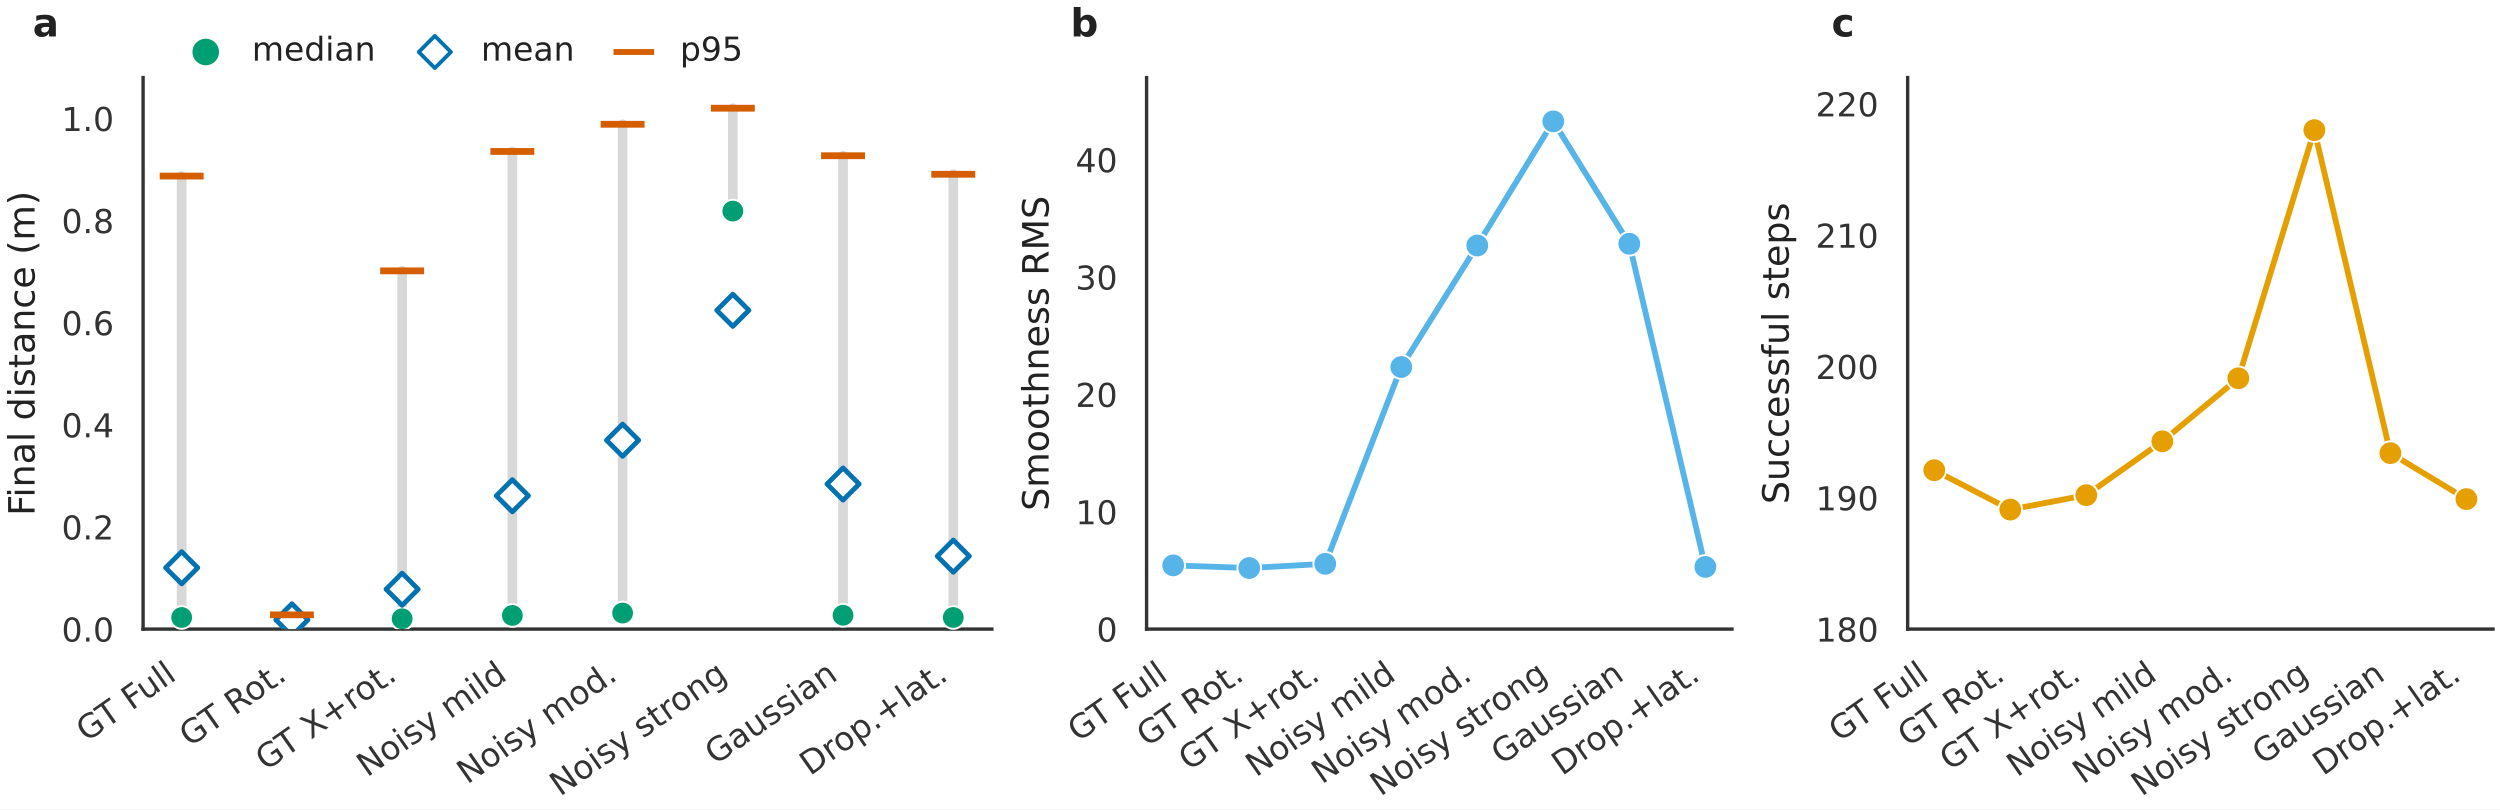
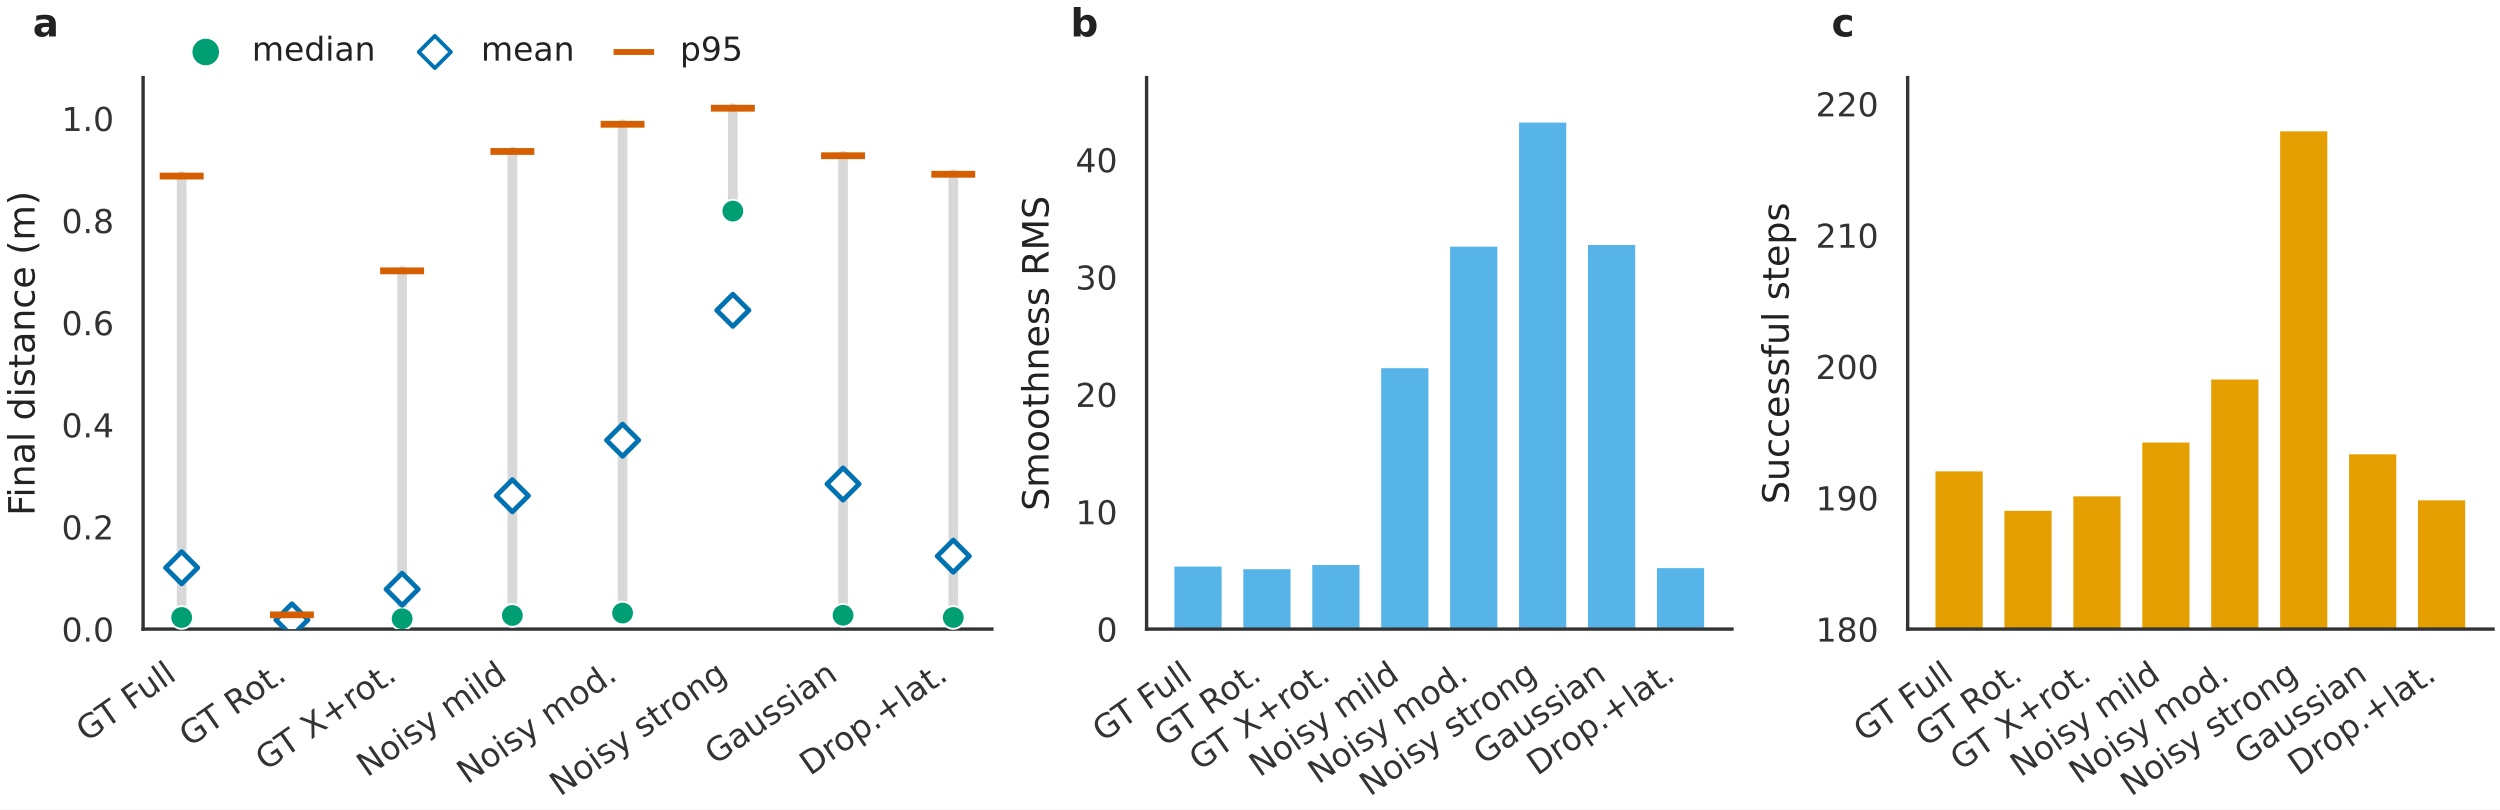
<svg xmlns="http://www.w3.org/2000/svg" xmlns:xlink="http://www.w3.org/1999/xlink" width="515.62pt" height="166.957pt" viewBox="0 0 515.62 166.957" version="1.1">
  <defs>
    <style type="text/css">*{stroke-linejoin: round; stroke-linecap: butt}</style>
  </defs>
  <g id="figure_1">
    <g id="patch_1">
      <path d="M 0 166.957  L 515.62 166.957  L 515.62 0  L 0 0  z " style="fill: #ffffff" />
    </g>
    <g id="axes_1">
      <g id="patch_2">
        <path d="M 29.513 129.747  L 204.57 129.747  L 204.57 16.007  L 29.513 16.007  z " style="fill: #ffffff" />
      </g>
      <g id="matplotlib.axis_1">
        <g id="xtick_1">
          <g id="text_1">
            <text style="font-size: 6.8px; font-family: 'DejaVu Sans'; fill: #333333" transform="translate(17.84962 153.1496) rotate(-35)">GT Full</text>
          </g>
        </g>
        <g id="xtick_2">
          <g id="text_2">
            <text style="font-size: 6.8px; font-family: 'DejaVu Sans'; fill: #333333" transform="translate(39.1248 154.1716) rotate(-35)">GT Rot.</text>
          </g>
        </g>
        <g id="xtick_3">
          <g id="text_3">
            <text style="font-size: 6.8px; font-family: 'DejaVu Sans'; fill: #333333" transform="translate(54.83148 159.0927) rotate(-35)">GT X+rot.</text>
          </g>
        </g>
        <g id="xtick_4">
          <g id="text_4">
            <text style="font-size: 6.8px; font-family: 'DejaVu Sans'; fill: #333333" transform="translate(75.71413 160.3895) rotate(-35)">Noisy mild</text>
          </g>
        </g>
        <g id="xtick_5">
          <g id="text_5">
            <text style="font-size: 6.8px; font-family: 'DejaVu Sans'; fill: #333333" transform="translate(96.36526 161.8485) rotate(-35)">Noisy mod.</text>
          </g>
        </g>
        <g id="xtick_6">
          <g id="text_6">
            <text style="font-size: 6.8px; font-family: 'DejaVu Sans'; fill: #333333" transform="translate(115.5159 164.3581) rotate(-35)">Noisy strong</text>
          </g>
        </g>
        <g id="xtick_7">
          <g id="text_7">
            <text style="font-size: 6.8px; font-family: 'DejaVu Sans'; fill: #333333" transform="translate(147.5129 157.8726) rotate(-35)">Gaussian</text>
          </g>
        </g>
        <g id="xtick_8">
          <g id="text_8">
            <text style="font-size: 6.8px; font-family: 'DejaVu Sans'; fill: #333333" transform="translate(167.0509 160.111) rotate(-35)">Drop.+lat.</text>
          </g>
        </g>
      </g>
      <g id="matplotlib.axis_2">
        <g id="ytick_1">
          <g id="text_9">
            <text style="font-size: 6.8px; font-family: 'DejaVu Sans'; text-anchor: end; fill: #333333" x="23.513" y="132.33" transform="rotate(-0 23.51272 132.3303)">0.0</text>
          </g>
        </g>
        <g id="ytick_2">
          <g id="text_10">
            <text style="font-size: 6.8px; font-family: 'DejaVu Sans'; text-anchor: end; fill: #333333" x="23.513" y="111.267" transform="rotate(-0 23.51272 111.2673)">0.2</text>
          </g>
        </g>
        <g id="ytick_3">
          <g id="text_11">
            <text style="font-size: 6.8px; font-family: 'DejaVu Sans'; text-anchor: end; fill: #333333" x="23.513" y="90.204" transform="rotate(-0 23.51272 90.20437)">0.4</text>
          </g>
        </g>
        <g id="ytick_4">
          <g id="text_12">
            <text style="font-size: 6.8px; font-family: 'DejaVu Sans'; text-anchor: end; fill: #333333" x="23.513" y="69.141" transform="rotate(-0 23.51272 69.14142)">0.6</text>
          </g>
        </g>
        <g id="ytick_5">
          <g id="text_13">
            <text style="font-size: 6.8px; font-family: 'DejaVu Sans'; text-anchor: end; fill: #333333" x="23.513" y="48.078" transform="rotate(-0 23.51272 48.07848)">0.8</text>
          </g>
        </g>
        <g id="ytick_6">
          <g id="text_14">
            <text style="font-size: 6.8px; font-family: 'DejaVu Sans'; text-anchor: end; fill: #333333" x="23.513" y="27.016" transform="rotate(-0 23.51272 27.01554)">1.0</text>
          </g>
        </g>
        <g id="text_15">
          <text style="font-size: 7.5px; font-family: 'DejaVu Sans'; text-anchor: middle; fill: #222222" x="7.139" y="72.877" transform="rotate(-90 7.138828 72.87684)">Final distance (m)</text>
        </g>
      </g>
      <g id="line2d_1">
-         <path d="M 37.47 127.356  L 37.47 36.312  " clip-path="url(#pdbb7b78884)" style="fill: none; stroke: #d8d8d8; stroke-width: 2; stroke-linecap: round" />
+         <path d="M 37.47 127.356  L 37.47 36.312  " clip-path="url(#pf2fd64625b)" style="fill: none; stroke: #d8d8d8; stroke-width: 2; stroke-linecap: round" />
      </g>
      <g id="line2d_2">
-         <path d="M 60.205 127.862  L 60.205 126.809  " clip-path="url(#pdbb7b78884)" style="fill: none; stroke: #d8d8d8; stroke-width: 2; stroke-linecap: round" />
+         <path d="M 60.205 127.862  L 60.205 126.809  " clip-path="url(#pf2fd64625b)" style="fill: none; stroke: #d8d8d8; stroke-width: 2; stroke-linecap: round" />
      </g>
      <g id="line2d_3">
-         <path d="M 82.939 127.619  L 82.939 55.869  " clip-path="url(#pdbb7b78884)" style="fill: none; stroke: #d8d8d8; stroke-width: 2; stroke-linecap: round" />
+         <path d="M 82.939 127.619  L 82.939 55.869  " clip-path="url(#pf2fd64625b)" style="fill: none; stroke: #d8d8d8; stroke-width: 2; stroke-linecap: round" />
      </g>
      <g id="line2d_4">
-         <path d="M 105.674 126.935  L 105.674 31.235  " clip-path="url(#pdbb7b78884)" style="fill: none; stroke: #d8d8d8; stroke-width: 2; stroke-linecap: round" />
+         <path d="M 105.674 126.935  L 105.674 31.235  " clip-path="url(#pf2fd64625b)" style="fill: none; stroke: #d8d8d8; stroke-width: 2; stroke-linecap: round" />
      </g>
      <g id="line2d_5">
-         <path d="M 128.409 126.44  L 128.409 25.633  " clip-path="url(#pdbb7b78884)" style="fill: none; stroke: #d8d8d8; stroke-width: 2; stroke-linecap: round" />
+         <path d="M 128.409 126.44  L 128.409 25.633  " clip-path="url(#pf2fd64625b)" style="fill: none; stroke: #d8d8d8; stroke-width: 2; stroke-linecap: round" />
      </g>
      <g id="line2d_6">
-         <path d="M 151.144 43.536  L 151.144 22.315  " clip-path="url(#pdbb7b78884)" style="fill: none; stroke: #d8d8d8; stroke-width: 2; stroke-linecap: round" />
+         <path d="M 151.144 43.536  L 151.144 22.315  " clip-path="url(#pf2fd64625b)" style="fill: none; stroke: #d8d8d8; stroke-width: 2; stroke-linecap: round" />
      </g>
      <g id="line2d_7">
-         <path d="M 173.878 126.893  L 173.878 32.12  " clip-path="url(#pdbb7b78884)" style="fill: none; stroke: #d8d8d8; stroke-width: 2; stroke-linecap: round" />
+         <path d="M 173.878 126.893  L 173.878 32.12  " clip-path="url(#pf2fd64625b)" style="fill: none; stroke: #d8d8d8; stroke-width: 2; stroke-linecap: round" />
      </g>
      <g id="line2d_8">
-         <path d="M 196.613 127.356  L 196.613 35.943  " clip-path="url(#pdbb7b78884)" style="fill: none; stroke: #d8d8d8; stroke-width: 2; stroke-linecap: round" />
+         <path d="M 196.613 127.356  L 196.613 35.943  " clip-path="url(#pf2fd64625b)" style="fill: none; stroke: #d8d8d8; stroke-width: 2; stroke-linecap: round" />
      </g>
      <g id="PathCollection_1" />
      <g id="PathCollection_2" />
      <g id="PathCollection_3" />
      <g id="patch_3">
        <path d="M 29.513 129.747  L 29.513 16.007  " style="fill: none; stroke: #333333; stroke-width: 0.7; stroke-linejoin: miter; stroke-linecap: square" />
      </g>
      <g id="patch_4">
        <path d="M 29.513 129.747  L 204.57 129.747  " style="fill: none; stroke: #333333; stroke-width: 0.7; stroke-linejoin: miter; stroke-linecap: square" />
      </g>
      <g id="PathCollection_4">
        <defs>
-           <path id="m780eb52261" d="M 0 2.345  C 0.622 2.345 1.219 2.098 1.658 1.658  C 2.098 1.219 2.345 0.622 2.345 0  C 2.345 -0.622 2.098 -1.219 1.658 -1.658  C 1.219 -2.098 0.622 -2.345 0 -2.345  C -0.622 -2.345 -1.219 -2.098 -1.658 -1.658  C -2.098 -1.219 -2.345 -0.622 -2.345 0  C -2.345 0.622 -2.098 1.219 -1.658 1.658  C -1.219 2.098 -0.622 2.345 0 2.345  z " style="stroke: #ffffff; stroke-width: 0.4" />
+           <path id="me218a6a729" d="M 0 2.345  C 0.622 2.345 1.219 2.098 1.658 1.658  C 2.098 1.219 2.345 0.622 2.345 0  C 2.345 -0.622 2.098 -1.219 1.658 -1.658  C 1.219 -2.098 0.622 -2.345 0 -2.345  C -0.622 -2.345 -1.219 -2.098 -1.658 -1.658  C -2.098 -1.219 -2.345 -0.622 -2.345 0  C -2.345 0.622 -2.098 1.219 -1.658 1.658  C -1.219 2.098 -0.622 2.345 0 2.345  z " style="stroke: #ffffff; stroke-width: 0.4" />
        </defs>
-         <g clip-path="url(#pdbb7b78884)">
-           <use xlink:href="#m780eb52261" x="37.47" y="127.356" style="fill: #009e73; stroke: #ffffff; stroke-width: 0.4" />
+         <g clip-path="url(#pf2fd64625b)">
+           <use xlink:href="#me218a6a729" x="37.47" y="127.356" style="fill: #009e73; stroke: #ffffff; stroke-width: 0.4" />
        </g>
      </g>
      <g id="PathCollection_5">
        <defs>
-           <path id="m1f24dee718" d="M -0 3.317  L 3.317 0  L 0 -3.317  L -3.317 -0  z " style="stroke: #0072b2" />
+           <path id="m7002ac211a" d="M -0 3.317  L 3.317 0  L 0 -3.317  L -3.317 -0  z " style="stroke: #0072b2" />
        </defs>
-         <g clip-path="url(#pdbb7b78884)">
-           <use xlink:href="#m1f24dee718" x="37.47" y="117.098" style="fill: #ffffff; stroke: #0072b2" />
+         <g clip-path="url(#pf2fd64625b)">
+           <use xlink:href="#m7002ac211a" x="37.47" y="117.098" style="fill: #ffffff; stroke: #0072b2" />
        </g>
      </g>
      <g id="PathCollection_6">
        <defs>
-           <path id="m3868d3de9c" d="M 4.528 0  L -4.528 -0  " style="stroke: #d55e00; stroke-width: 1.4" />
+           <path id="m32137f0829" d="M 4.528 0  L -4.528 -0  " style="stroke: #d55e00; stroke-width: 1.4" />
        </defs>
-         <g clip-path="url(#pdbb7b78884)">
-           <use xlink:href="#m3868d3de9c" x="37.47" y="36.312" style="fill: #d55e00; stroke: #d55e00; stroke-width: 1.4" />
+         <g clip-path="url(#pf2fd64625b)">
+           <use xlink:href="#m32137f0829" x="37.47" y="36.312" style="fill: #d55e00; stroke: #d55e00; stroke-width: 1.4" />
        </g>
      </g>
      <g id="PathCollection_7">
-         <g clip-path="url(#pdbb7b78884)">
-           <use xlink:href="#m780eb52261" x="60.205" y="127.862" style="fill: #009e73; stroke: #ffffff; stroke-width: 0.4" />
+         <g clip-path="url(#pf2fd64625b)">
+           <use xlink:href="#me218a6a729" x="60.205" y="127.862" style="fill: #009e73; stroke: #ffffff; stroke-width: 0.4" />
        </g>
      </g>
      <g id="PathCollection_8">
-         <g clip-path="url(#pdbb7b78884)">
-           <use xlink:href="#m1f24dee718" x="60.205" y="127.841" style="fill: #ffffff; stroke: #0072b2" />
+         <g clip-path="url(#pf2fd64625b)">
+           <use xlink:href="#m7002ac211a" x="60.205" y="127.841" style="fill: #ffffff; stroke: #0072b2" />
        </g>
      </g>
      <g id="PathCollection_9">
-         <g clip-path="url(#pdbb7b78884)">
-           <use xlink:href="#m3868d3de9c" x="60.205" y="126.809" style="fill: #d55e00; stroke: #d55e00; stroke-width: 1.4" />
+         <g clip-path="url(#pf2fd64625b)">
+           <use xlink:href="#m32137f0829" x="60.205" y="126.809" style="fill: #d55e00; stroke: #d55e00; stroke-width: 1.4" />
        </g>
      </g>
      <g id="PathCollection_10">
-         <g clip-path="url(#pdbb7b78884)">
-           <use xlink:href="#m780eb52261" x="82.939" y="127.619" style="fill: #009e73; stroke: #ffffff; stroke-width: 0.4" />
+         <g clip-path="url(#pf2fd64625b)">
+           <use xlink:href="#me218a6a729" x="82.939" y="127.619" style="fill: #009e73; stroke: #ffffff; stroke-width: 0.4" />
        </g>
      </g>
      <g id="PathCollection_11">
-         <g clip-path="url(#pdbb7b78884)">
-           <use xlink:href="#m1f24dee718" x="82.939" y="121.532" style="fill: #ffffff; stroke: #0072b2" />
+         <g clip-path="url(#pf2fd64625b)">
+           <use xlink:href="#m7002ac211a" x="82.939" y="121.532" style="fill: #ffffff; stroke: #0072b2" />
        </g>
      </g>
      <g id="PathCollection_12">
-         <g clip-path="url(#pdbb7b78884)">
-           <use xlink:href="#m3868d3de9c" x="82.939" y="55.869" style="fill: #d55e00; stroke: #d55e00; stroke-width: 1.4" />
+         <g clip-path="url(#pf2fd64625b)">
+           <use xlink:href="#m32137f0829" x="82.939" y="55.869" style="fill: #d55e00; stroke: #d55e00; stroke-width: 1.4" />
        </g>
      </g>
      <g id="PathCollection_13">
-         <g clip-path="url(#pdbb7b78884)">
-           <use xlink:href="#m780eb52261" x="105.674" y="126.935" style="fill: #009e73; stroke: #ffffff; stroke-width: 0.4" />
+         <g clip-path="url(#pf2fd64625b)">
+           <use xlink:href="#me218a6a729" x="105.674" y="126.935" style="fill: #009e73; stroke: #ffffff; stroke-width: 0.4" />
        </g>
      </g>
      <g id="PathCollection_14">
-         <g clip-path="url(#pdbb7b78884)">
-           <use xlink:href="#m1f24dee718" x="105.674" y="102.249" style="fill: #ffffff; stroke: #0072b2" />
+         <g clip-path="url(#pf2fd64625b)">
+           <use xlink:href="#m7002ac211a" x="105.674" y="102.249" style="fill: #ffffff; stroke: #0072b2" />
        </g>
      </g>
      <g id="PathCollection_15">
-         <g clip-path="url(#pdbb7b78884)">
-           <use xlink:href="#m3868d3de9c" x="105.674" y="31.235" style="fill: #d55e00; stroke: #d55e00; stroke-width: 1.4" />
+         <g clip-path="url(#pf2fd64625b)">
+           <use xlink:href="#m32137f0829" x="105.674" y="31.235" style="fill: #d55e00; stroke: #d55e00; stroke-width: 1.4" />
        </g>
      </g>
      <g id="PathCollection_16">
-         <g clip-path="url(#pdbb7b78884)">
-           <use xlink:href="#m780eb52261" x="128.409" y="126.44" style="fill: #009e73; stroke: #ffffff; stroke-width: 0.4" />
+         <g clip-path="url(#pf2fd64625b)">
+           <use xlink:href="#me218a6a729" x="128.409" y="126.44" style="fill: #009e73; stroke: #ffffff; stroke-width: 0.4" />
        </g>
      </g>
      <g id="PathCollection_17">
-         <g clip-path="url(#pdbb7b78884)">
-           <use xlink:href="#m1f24dee718" x="128.409" y="90.791" style="fill: #ffffff; stroke: #0072b2" />
+         <g clip-path="url(#pf2fd64625b)">
+           <use xlink:href="#m7002ac211a" x="128.409" y="90.791" style="fill: #ffffff; stroke: #0072b2" />
        </g>
      </g>
      <g id="PathCollection_18">
-         <g clip-path="url(#pdbb7b78884)">
-           <use xlink:href="#m3868d3de9c" x="128.409" y="25.633" style="fill: #d55e00; stroke: #d55e00; stroke-width: 1.4" />
+         <g clip-path="url(#pf2fd64625b)">
+           <use xlink:href="#m32137f0829" x="128.409" y="25.633" style="fill: #d55e00; stroke: #d55e00; stroke-width: 1.4" />
        </g>
      </g>
      <g id="PathCollection_19">
-         <g clip-path="url(#pdbb7b78884)">
-           <use xlink:href="#m780eb52261" x="151.144" y="43.536" style="fill: #009e73; stroke: #ffffff; stroke-width: 0.4" />
+         <g clip-path="url(#pf2fd64625b)">
+           <use xlink:href="#me218a6a729" x="151.144" y="43.536" style="fill: #009e73; stroke: #ffffff; stroke-width: 0.4" />
        </g>
      </g>
      <g id="PathCollection_20">
-         <g clip-path="url(#pdbb7b78884)">
-           <use xlink:href="#m1f24dee718" x="151.144" y="63.999" style="fill: #ffffff; stroke: #0072b2" />
+         <g clip-path="url(#pf2fd64625b)">
+           <use xlink:href="#m7002ac211a" x="151.144" y="63.999" style="fill: #ffffff; stroke: #0072b2" />
        </g>
      </g>
      <g id="PathCollection_21">
-         <g clip-path="url(#pdbb7b78884)">
-           <use xlink:href="#m3868d3de9c" x="151.144" y="22.315" style="fill: #d55e00; stroke: #d55e00; stroke-width: 1.4" />
+         <g clip-path="url(#pf2fd64625b)">
+           <use xlink:href="#m32137f0829" x="151.144" y="22.315" style="fill: #d55e00; stroke: #d55e00; stroke-width: 1.4" />
        </g>
      </g>
      <g id="PathCollection_22">
-         <g clip-path="url(#pdbb7b78884)">
-           <use xlink:href="#m780eb52261" x="173.878" y="126.893" style="fill: #009e73; stroke: #ffffff; stroke-width: 0.4" />
+         <g clip-path="url(#pf2fd64625b)">
+           <use xlink:href="#me218a6a729" x="173.878" y="126.893" style="fill: #009e73; stroke: #ffffff; stroke-width: 0.4" />
        </g>
      </g>
      <g id="PathCollection_23">
-         <g clip-path="url(#pdbb7b78884)">
-           <use xlink:href="#m1f24dee718" x="173.878" y="99.827" style="fill: #ffffff; stroke: #0072b2" />
+         <g clip-path="url(#pf2fd64625b)">
+           <use xlink:href="#m7002ac211a" x="173.878" y="99.827" style="fill: #ffffff; stroke: #0072b2" />
        </g>
      </g>
      <g id="PathCollection_24">
-         <g clip-path="url(#pdbb7b78884)">
-           <use xlink:href="#m3868d3de9c" x="173.878" y="32.12" style="fill: #d55e00; stroke: #d55e00; stroke-width: 1.4" />
+         <g clip-path="url(#pf2fd64625b)">
+           <use xlink:href="#m32137f0829" x="173.878" y="32.12" style="fill: #d55e00; stroke: #d55e00; stroke-width: 1.4" />
        </g>
      </g>
      <g id="PathCollection_25">
-         <g clip-path="url(#pdbb7b78884)">
-           <use xlink:href="#m780eb52261" x="196.613" y="127.356" style="fill: #009e73; stroke: #ffffff; stroke-width: 0.4" />
+         <g clip-path="url(#pf2fd64625b)">
+           <use xlink:href="#me218a6a729" x="196.613" y="127.356" style="fill: #009e73; stroke: #ffffff; stroke-width: 0.4" />
        </g>
      </g>
      <g id="PathCollection_26">
-         <g clip-path="url(#pdbb7b78884)">
-           <use xlink:href="#m1f24dee718" x="196.613" y="114.708" style="fill: #ffffff; stroke: #0072b2" />
+         <g clip-path="url(#pf2fd64625b)">
+           <use xlink:href="#m7002ac211a" x="196.613" y="114.708" style="fill: #ffffff; stroke: #0072b2" />
        </g>
      </g>
      <g id="PathCollection_27">
-         <g clip-path="url(#pdbb7b78884)">
-           <use xlink:href="#m3868d3de9c" x="196.613" y="35.943" style="fill: #d55e00; stroke: #d55e00; stroke-width: 1.4" />
+         <g clip-path="url(#pf2fd64625b)">
+           <use xlink:href="#m32137f0829" x="196.613" y="35.943" style="fill: #d55e00; stroke: #d55e00; stroke-width: 1.4" />
        </g>
      </g>
      <g id="text_16">
        <text style="font-weight: 700; font-size: 8px; font-family: 'DejaVu Sans'; text-anchor: start; fill: #222222" x="6.755" y="7.519" transform="rotate(-0 6.755233 7.51875)">a</text>
      </g>
      <g id="legend_1">
        <g id="PathCollection_28">
          <defs>
-             <path id="mc2cb9da698" d="M 0 2.345  C 0.622 2.345 1.219 2.098 1.658 1.658  C 2.098 1.219 2.345 0.622 2.345 0  C 2.345 -0.622 2.098 -1.219 1.658 -1.658  C 1.219 -2.098 0.622 -2.345 0 -2.345  C -0.622 -2.345 -1.219 -2.098 -1.658 -1.658  C -2.098 -1.219 -2.345 -0.622 -2.345 0  C -2.345 0.622 -2.098 1.219 -1.658 1.658  C -1.219 2.098 -0.622 2.345 0 2.345  z " style="stroke: #009e73; stroke-width: 0.8" />
+             <path id="m5ed46a62a1" d="M 0 2.345  C 0.622 2.345 1.219 2.098 1.658 1.658  C 2.098 1.219 2.345 0.622 2.345 0  C 2.345 -0.622 2.098 -1.219 1.658 -1.658  C 1.219 -2.098 0.622 -2.345 0 -2.345  C -0.622 -2.345 -1.219 -2.098 -1.658 -1.658  C -2.098 -1.219 -2.345 -0.622 -2.345 0  C -2.345 0.622 -2.098 1.219 -1.658 1.658  C -1.219 2.098 -0.622 2.345 0 2.345  z " style="stroke: #009e73; stroke-width: 0.8" />
          </defs>
          <g>
-             <use xlink:href="#mc2cb9da698" x="42.433" y="10.723" style="fill: #009e73; stroke: #009e73; stroke-width: 0.8" />
+             <use xlink:href="#m5ed46a62a1" x="42.433" y="10.723" style="fill: #009e73; stroke: #009e73; stroke-width: 0.8" />
          </g>
        </g>
        <g id="text_17">
          <text style="font-size: 6.8px; font-family: 'DejaVu Sans'; text-anchor: start; fill: #222222" x="51.953" y="12.508" transform="rotate(-0 51.95272 12.50765)">median</text>
        </g>
        <g id="PathCollection_29">
          <defs>
-             <path id="m885c3f1b11" d="M -0 3.317  L 3.317 0  L 0 -3.317  L -3.317 -0  z " style="stroke: #0072b2; stroke-width: 0.8" />
+             <path id="m1a0a07f22c" d="M -0 3.317  L 3.317 0  L 0 -3.317  L -3.317 -0  z " style="stroke: #0072b2; stroke-width: 0.8" />
          </defs>
          <g>
-             <use xlink:href="#m885c3f1b11" x="89.683" y="10.723" style="fill: #ffffff; stroke: #0072b2; stroke-width: 0.8" />
+             <use xlink:href="#m1a0a07f22c" x="89.683" y="10.723" style="fill: #ffffff; stroke: #0072b2; stroke-width: 0.8" />
          </g>
        </g>
        <g id="text_18">
          <text style="font-size: 6.8px; font-family: 'DejaVu Sans'; text-anchor: start; fill: #222222" x="99.203" y="12.508" transform="rotate(-0 99.20316 12.50765)">mean</text>
        </g>
        <g id="PathCollection_30">
          <defs>
-             <path id="maa7cae227e" d="M 4.183 0  L -4.183 -0  " style="stroke: #d55e00; stroke-width: 1.2" />
+             <path id="m46469daf17" d="M 4.183 0  L -4.183 -0  " style="stroke: #d55e00; stroke-width: 1.2" />
          </defs>
          <g>
-             <use xlink:href="#maa7cae227e" x="130.728" y="10.723" style="fill: #d55e00; stroke: #d55e00; stroke-width: 1.2" />
+             <use xlink:href="#m46469daf17" x="130.728" y="10.723" style="fill: #d55e00; stroke: #d55e00; stroke-width: 1.2" />
          </g>
        </g>
        <g id="text_19">
          <text style="font-size: 6.8px; font-family: 'DejaVu Sans'; text-anchor: start; fill: #222222" x="140.248" y="12.508" transform="rotate(-0 140.2475 12.50765)">p95</text>
        </g>
      </g>
    </g>
    <g id="axes_2">
      <g id="patch_5">
        <path d="M 236.482 129.747  L 357.212 129.747  L 357.212 16.007  L 236.482 16.007  z " style="fill: #ffffff" />
      </g>
      <g id="matplotlib.axis_3">
        <g id="xtick_9">
          <g id="text_20">
-             <text style="font-size: 6.8px; font-family: 'DejaVu Sans'; fill: #333333" transform="translate(222.3498 153.1496) rotate(-35)">GT Full</text>
+             <text style="font-size: 6.8px; font-family: 'DejaVu Sans'; fill: #333333" transform="translate(227.4679 153.1496) rotate(-35)">GT Full</text>
          </g>
        </g>
        <g id="xtick_10">
          <g id="text_21">
-             <text style="font-size: 6.8px; font-family: 'DejaVu Sans'; fill: #333333" transform="translate(236.5694 154.1716) rotate(-35)">GT Rot.</text>
+             <text style="font-size: 6.8px; font-family: 'DejaVu Sans'; fill: #333333" transform="translate(240.2251 154.1716) rotate(-35)">GT Rot.</text>
          </g>
        </g>
        <g id="xtick_11">
          <g id="text_22">
-             <text style="font-size: 6.8px; font-family: 'DejaVu Sans'; fill: #333333" transform="translate(245.2204 159.0927) rotate(-35)">GT X+rot.</text>
+             <text style="font-size: 6.8px; font-family: 'DejaVu Sans'; fill: #333333" transform="translate(247.4139 159.0927) rotate(-35)">GT X+rot.</text>
          </g>
        </g>
        <g id="xtick_12">
          <g id="text_23">
-             <text style="font-size: 6.8px; font-family: 'DejaVu Sans'; fill: #333333" transform="translate(259.0475 160.3895) rotate(-35)">Noisy mild</text>
+             <text style="font-size: 6.8px; font-family: 'DejaVu Sans'; fill: #333333" transform="translate(259.7786 160.3895) rotate(-35)">Noisy mild</text>
          </g>
        </g>
        <g id="xtick_13">
          <g id="text_24">
-             <text style="font-size: 6.8px; font-family: 'DejaVu Sans'; fill: #333333" transform="translate(272.643 161.8485) rotate(-35)">Noisy mod.</text>
+             <text style="font-size: 6.8px; font-family: 'DejaVu Sans'; fill: #333333" transform="translate(271.9119 161.8485) rotate(-35)">Noisy mod.</text>
          </g>
        </g>
        <g id="xtick_14">
          <g id="text_25">
-             <text style="font-size: 6.8px; font-family: 'DejaVu Sans'; fill: #333333" transform="translate(284.738 164.3581) rotate(-35)">Noisy strong</text>
+             <text style="font-size: 6.8px; font-family: 'DejaVu Sans'; fill: #333333" transform="translate(282.5446 164.3581) rotate(-35)">Noisy strong</text>
          </g>
        </g>
        <g id="xtick_15">
          <g id="text_26">
-             <text style="font-size: 6.8px; font-family: 'DejaVu Sans'; fill: #333333" transform="translate(309.6794 157.8726) rotate(-35)">Gaussian</text>
+             <text style="font-size: 6.8px; font-family: 'DejaVu Sans'; fill: #333333" transform="translate(306.0237 157.8726) rotate(-35)">Gaussian</text>
          </g>
        </g>
        <g id="xtick_16">
          <g id="text_27">
-             <text style="font-size: 6.8px; font-family: 'DejaVu Sans'; fill: #333333" transform="translate(322.1618 160.111) rotate(-35)">Drop.+lat.</text>
+             <text style="font-size: 6.8px; font-family: 'DejaVu Sans'; fill: #333333" transform="translate(317.0437 160.111) rotate(-35)">Drop.+lat.</text>
          </g>
        </g>
      </g>
      <g id="matplotlib.axis_4">
        <g id="ytick_7">
          <g id="text_28">
            <text style="font-size: 6.8px; font-family: 'DejaVu Sans'; text-anchor: end; fill: #333333" x="230.482" y="132.33" transform="rotate(-0 230.4824 132.3303)">0</text>
          </g>
        </g>
        <g id="ytick_8">
          <g id="text_29">
            <text style="font-size: 6.8px; font-family: 'DejaVu Sans'; text-anchor: end; fill: #333333" x="230.482" y="108.13" transform="rotate(-0 230.4824 108.1303)">10</text>
          </g>
        </g>
        <g id="ytick_9">
          <g id="text_30">
            <text style="font-size: 6.8px; font-family: 'DejaVu Sans'; text-anchor: end; fill: #333333" x="230.482" y="83.93" transform="rotate(-0 230.4824 83.9303)">20</text>
          </g>
        </g>
        <g id="ytick_10">
          <g id="text_31">
            <text style="font-size: 6.8px; font-family: 'DejaVu Sans'; text-anchor: end; fill: #333333" x="230.482" y="59.73" transform="rotate(-0 230.4824 59.73032)">30</text>
          </g>
        </g>
        <g id="ytick_11">
          <g id="text_32">
            <text style="font-size: 6.8px; font-family: 'DejaVu Sans'; text-anchor: end; fill: #333333" x="230.482" y="35.53" transform="rotate(-0 230.4824 35.53035)">40</text>
          </g>
        </g>
        <g id="text_33">
          <text style="font-size: 7.5px; font-family: 'DejaVu Sans'; text-anchor: middle; fill: #222222" x="216.27" y="72.877" transform="rotate(-90 216.2696 72.87684)">Smoothness RMS</text>
        </g>
      </g>
-       <g id="line2d_9">
-         <path d="M 241.97 116.606  L 257.649 117.152  L 273.328 116.284  L 289.007 75.695  L 304.687 50.631  L 320.366 25.034  L 336.045 50.28  L 351.724 116.93  " clip-path="url(#pd85d9164a8)" style="fill: none; stroke: #56b4e9; stroke-width: 1.2; stroke-linecap: round" />
-       </g>
      <g id="patch_6">
+         <path d="M 241.97 129.747  L 252.206 129.747  L 252.206 116.606  L 241.97 116.606  z " clip-path="url(#p7b9cc43d13)" style="fill: #56b4e9; stroke: #ffffff; stroke-width: 0.5; stroke-linejoin: miter" />
+       </g>
+       <g id="patch_7">
+         <path d="M 256.187 129.747  L 266.423 129.747  L 266.423 117.152  L 256.187 117.152  z " clip-path="url(#p7b9cc43d13)" style="fill: #56b4e9; stroke: #ffffff; stroke-width: 0.5; stroke-linejoin: miter" />
+       </g>
+       <g id="patch_8">
+         <path d="M 270.404 129.747  L 280.64 129.747  L 280.64 116.284  L 270.404 116.284  z " clip-path="url(#p7b9cc43d13)" style="fill: #56b4e9; stroke: #ffffff; stroke-width: 0.5; stroke-linejoin: miter" />
+       </g>
+       <g id="patch_9">
+         <path d="M 284.621 129.747  L 294.857 129.747  L 294.857 75.695  L 284.621 75.695  z " clip-path="url(#p7b9cc43d13)" style="fill: #56b4e9; stroke: #ffffff; stroke-width: 0.5; stroke-linejoin: miter" />
+       </g>
+       <g id="patch_10">
+         <path d="M 298.837 129.747  L 309.074 129.747  L 309.074 50.631  L 298.837 50.631  z " clip-path="url(#p7b9cc43d13)" style="fill: #56b4e9; stroke: #ffffff; stroke-width: 0.5; stroke-linejoin: miter" />
+       </g>
+       <g id="patch_11">
+         <path d="M 313.054 129.747  L 323.29 129.747  L 323.29 25.034  L 313.054 25.034  z " clip-path="url(#p7b9cc43d13)" style="fill: #56b4e9; stroke: #ffffff; stroke-width: 0.5; stroke-linejoin: miter" />
+       </g>
+       <g id="patch_12">
+         <path d="M 327.271 129.747  L 337.507 129.747  L 337.507 50.28  L 327.271 50.28  z " clip-path="url(#p7b9cc43d13)" style="fill: #56b4e9; stroke: #ffffff; stroke-width: 0.5; stroke-linejoin: miter" />
+       </g>
+       <g id="patch_13">
+         <path d="M 341.488 129.747  L 351.724 129.747  L 351.724 116.93  L 341.488 116.93  z " clip-path="url(#p7b9cc43d13)" style="fill: #56b4e9; stroke: #ffffff; stroke-width: 0.5; stroke-linejoin: miter" />
+       </g>
+       <g id="patch_14">
        <path d="M 236.482 129.747  L 236.482 16.007  " style="fill: none; stroke: #333333; stroke-width: 0.7; stroke-linejoin: miter; stroke-linecap: square" />
      </g>
-       <g id="patch_7">
+       <g id="patch_15">
        <path d="M 236.482 129.747  L 357.212 129.747  " style="fill: none; stroke: #333333; stroke-width: 0.7; stroke-linejoin: miter; stroke-linecap: square" />
-       </g>
-       <g id="PathCollection_31">
-         <defs>
-           <path id="m956b7453fd" d="M 0 2.449  C 0.65 2.449 1.273 2.191 1.732 1.732  C 2.191 1.273 2.449 0.65 2.449 0  C 2.449 -0.65 2.191 -1.273 1.732 -1.732  C 1.273 -2.191 0.65 -2.449 0 -2.449  C -0.65 -2.449 -1.273 -2.191 -1.732 -1.732  C -2.191 -1.273 -2.449 -0.65 -2.449 0  C -2.449 0.65 -2.191 1.273 -1.732 1.732  C -1.273 2.191 -0.65 2.449 0 2.449  z " style="stroke: #ffffff; stroke-width: 0.4" />
-         </defs>
-         <g clip-path="url(#pd85d9164a8)">
-           <use xlink:href="#m956b7453fd" x="241.97" y="116.606" style="fill: #56b4e9; stroke: #ffffff; stroke-width: 0.4" />
-           <use xlink:href="#m956b7453fd" x="257.649" y="117.152" style="fill: #56b4e9; stroke: #ffffff; stroke-width: 0.4" />
-           <use xlink:href="#m956b7453fd" x="273.328" y="116.284" style="fill: #56b4e9; stroke: #ffffff; stroke-width: 0.4" />
-           <use xlink:href="#m956b7453fd" x="289.007" y="75.695" style="fill: #56b4e9; stroke: #ffffff; stroke-width: 0.4" />
-           <use xlink:href="#m956b7453fd" x="304.687" y="50.631" style="fill: #56b4e9; stroke: #ffffff; stroke-width: 0.4" />
-           <use xlink:href="#m956b7453fd" x="320.366" y="25.034" style="fill: #56b4e9; stroke: #ffffff; stroke-width: 0.4" />
-           <use xlink:href="#m956b7453fd" x="336.045" y="50.28" style="fill: #56b4e9; stroke: #ffffff; stroke-width: 0.4" />
-           <use xlink:href="#m956b7453fd" x="351.724" y="116.93" style="fill: #56b4e9; stroke: #ffffff; stroke-width: 0.4" />
-         </g>
      </g>
      <g id="text_34">
        <text style="font-weight: 700; font-size: 8px; font-family: 'DejaVu Sans'; text-anchor: start; fill: #222222" x="220.788" y="7.519" transform="rotate(-0 220.7876 7.51875)">b</text>
      </g>
    </g>
    <g id="axes_3">
-       <g id="patch_8">
+       <g id="patch_16">
        <path d="M 393.45 129.747  L 514.18 129.747  L 514.18 16.007  L 393.45 16.007  z " style="fill: #ffffff" />
      </g>
      <g id="matplotlib.axis_5">
        <g id="xtick_17">
          <g id="text_35">
-             <text style="font-size: 6.8px; font-family: 'DejaVu Sans'; fill: #333333" transform="translate(379.3178 153.1496) rotate(-35)">GT Full</text>
+             <text style="font-size: 6.8px; font-family: 'DejaVu Sans'; fill: #333333" transform="translate(384.4358 153.1496) rotate(-35)">GT Full</text>
          </g>
        </g>
        <g id="xtick_18">
          <g id="text_36">
-             <text style="font-size: 6.8px; font-family: 'DejaVu Sans'; fill: #333333" transform="translate(393.5373 154.1716) rotate(-35)">GT Rot.</text>
+             <text style="font-size: 6.8px; font-family: 'DejaVu Sans'; fill: #333333" transform="translate(397.1931 154.1716) rotate(-35)">GT Rot.</text>
          </g>
        </g>
        <g id="xtick_19">
          <g id="text_37">
-             <text style="font-size: 6.8px; font-family: 'DejaVu Sans'; fill: #333333" transform="translate(402.1884 159.0927) rotate(-35)">GT X+rot.</text>
+             <text style="font-size: 6.8px; font-family: 'DejaVu Sans'; fill: #333333" transform="translate(404.3818 159.0927) rotate(-35)">GT X+rot.</text>
          </g>
        </g>
        <g id="xtick_20">
          <g id="text_38">
-             <text style="font-size: 6.8px; font-family: 'DejaVu Sans'; fill: #333333" transform="translate(416.0154 160.3895) rotate(-35)">Noisy mild</text>
+             <text style="font-size: 6.8px; font-family: 'DejaVu Sans'; fill: #333333" transform="translate(416.7466 160.3895) rotate(-35)">Noisy mild</text>
          </g>
        </g>
        <g id="xtick_21">
          <g id="text_39">
-             <text style="font-size: 6.8px; font-family: 'DejaVu Sans'; fill: #333333" transform="translate(429.6109 161.8485) rotate(-35)">Noisy mod.</text>
+             <text style="font-size: 6.8px; font-family: 'DejaVu Sans'; fill: #333333" transform="translate(428.8798 161.8485) rotate(-35)">Noisy mod.</text>
          </g>
        </g>
        <g id="xtick_22">
          <g id="text_40">
-             <text style="font-size: 6.8px; font-family: 'DejaVu Sans'; fill: #333333" transform="translate(441.706 164.3581) rotate(-35)">Noisy strong</text>
+             <text style="font-size: 6.8px; font-family: 'DejaVu Sans'; fill: #333333" transform="translate(439.5125 164.3581) rotate(-35)">Noisy strong</text>
          </g>
        </g>
        <g id="xtick_23">
          <g id="text_41">
-             <text style="font-size: 6.8px; font-family: 'DejaVu Sans'; fill: #333333" transform="translate(466.6474 157.8726) rotate(-35)">Gaussian</text>
+             <text style="font-size: 6.8px; font-family: 'DejaVu Sans'; fill: #333333" transform="translate(462.9916 157.8726) rotate(-35)">Gaussian</text>
          </g>
        </g>
        <g id="xtick_24">
          <g id="text_42">
-             <text style="font-size: 6.8px; font-family: 'DejaVu Sans'; fill: #333333" transform="translate(479.1297 160.111) rotate(-35)">Drop.+lat.</text>
+             <text style="font-size: 6.8px; font-family: 'DejaVu Sans'; fill: #333333" transform="translate(474.0117 160.111) rotate(-35)">Drop.+lat.</text>
          </g>
        </g>
      </g>
      <g id="matplotlib.axis_6">
        <g id="ytick_12">
          <g id="text_43">
            <text style="font-size: 6.8px; font-family: 'DejaVu Sans'; text-anchor: end; fill: #333333" x="387.45" y="132.33" transform="rotate(-0 387.4503 132.3303)">180</text>
          </g>
        </g>
        <g id="ytick_13">
          <g id="text_44">
            <text style="font-size: 6.8px; font-family: 'DejaVu Sans'; text-anchor: end; fill: #333333" x="387.45" y="105.249" transform="rotate(-0 387.4503 105.2493)">190</text>
          </g>
        </g>
        <g id="ytick_14">
          <g id="text_45">
            <text style="font-size: 6.8px; font-family: 'DejaVu Sans'; text-anchor: end; fill: #333333" x="387.45" y="78.168" transform="rotate(-0 387.4503 78.1684)">200</text>
          </g>
        </g>
        <g id="ytick_15">
          <g id="text_46">
            <text style="font-size: 6.8px; font-family: 'DejaVu Sans'; text-anchor: end; fill: #333333" x="387.45" y="51.087" transform="rotate(-0 387.4503 51.08747)">210</text>
          </g>
        </g>
        <g id="ytick_16">
          <g id="text_47">
            <text style="font-size: 6.8px; font-family: 'DejaVu Sans'; text-anchor: end; fill: #333333" x="387.45" y="24.007" transform="rotate(-0 387.4503 24.00655)">220</text>
          </g>
        </g>
        <g id="text_48">
          <text style="font-size: 7.5px; font-family: 'DejaVu Sans'; text-anchor: middle; fill: #222222" x="368.911" y="72.877" transform="rotate(-90 368.911 72.87684)">Successful steps</text>
        </g>
      </g>
-       <g id="line2d_10">
-         <path d="M 398.938 96.979  L 414.617 105.103  L 430.296 102.124  L 445.975 91.021  L 461.655 78.022  L 477.334 26.839  L 493.013 93.458  L 508.692 102.937  " clip-path="url(#p5a2b6e5174)" style="fill: none; stroke: #e69f00; stroke-width: 1.2; stroke-linecap: round" />
-       </g>
-       <g id="patch_9">
+       <g id="patch_17">
+         <path d="M 398.938 617.203  L 409.174 617.203  L 409.174 96.979  L 398.938 96.979  z " clip-path="url(#pc673f3a61f)" style="fill: #e69f00; stroke: #ffffff; stroke-width: 0.5; stroke-linejoin: miter" />
+       </g>
+       <g id="patch_18">
+         <path d="M 413.155 617.203  L 423.391 617.203  L 423.391 105.103  L 413.155 105.103  z " clip-path="url(#pc673f3a61f)" style="fill: #e69f00; stroke: #ffffff; stroke-width: 0.5; stroke-linejoin: miter" />
+       </g>
+       <g id="patch_19">
+         <path d="M 427.372 617.203  L 437.608 617.203  L 437.608 102.124  L 427.372 102.124  z " clip-path="url(#pc673f3a61f)" style="fill: #e69f00; stroke: #ffffff; stroke-width: 0.5; stroke-linejoin: miter" />
+       </g>
+       <g id="patch_20">
+         <path d="M 441.589 617.203  L 451.825 617.203  L 451.825 91.021  L 441.589 91.021  z " clip-path="url(#pc673f3a61f)" style="fill: #e69f00; stroke: #ffffff; stroke-width: 0.5; stroke-linejoin: miter" />
+       </g>
+       <g id="patch_21">
+         <path d="M 455.805 617.203  L 466.041 617.203  L 466.041 78.022  L 455.805 78.022  z " clip-path="url(#pc673f3a61f)" style="fill: #e69f00; stroke: #ffffff; stroke-width: 0.5; stroke-linejoin: miter" />
+       </g>
+       <g id="patch_22">
+         <path d="M 470.022 617.203  L 480.258 617.203  L 480.258 26.839  L 470.022 26.839  z " clip-path="url(#pc673f3a61f)" style="fill: #e69f00; stroke: #ffffff; stroke-width: 0.5; stroke-linejoin: miter" />
+       </g>
+       <g id="patch_23">
+         <path d="M 484.239 617.203  L 494.475 617.203  L 494.475 93.458  L 484.239 93.458  z " clip-path="url(#pc673f3a61f)" style="fill: #e69f00; stroke: #ffffff; stroke-width: 0.5; stroke-linejoin: miter" />
+       </g>
+       <g id="patch_24">
+         <path d="M 498.456 617.203  L 508.692 617.203  L 508.692 102.937  L 498.456 102.937  z " clip-path="url(#pc673f3a61f)" style="fill: #e69f00; stroke: #ffffff; stroke-width: 0.5; stroke-linejoin: miter" />
+       </g>
+       <g id="patch_25">
        <path d="M 393.45 129.747  L 393.45 16.007  " style="fill: none; stroke: #333333; stroke-width: 0.7; stroke-linejoin: miter; stroke-linecap: square" />
      </g>
-       <g id="patch_10">
+       <g id="patch_26">
        <path d="M 393.45 129.747  L 514.18 129.747  " style="fill: none; stroke: #333333; stroke-width: 0.7; stroke-linejoin: miter; stroke-linecap: square" />
-       </g>
-       <g id="PathCollection_32">
-         <defs>
-           <path id="m7bf43da2a1" d="M 0 2.449  C 0.65 2.449 1.273 2.191 1.732 1.732  C 2.191 1.273 2.449 0.65 2.449 0  C 2.449 -0.65 2.191 -1.273 1.732 -1.732  C 1.273 -2.191 0.65 -2.449 0 -2.449  C -0.65 -2.449 -1.273 -2.191 -1.732 -1.732  C -2.191 -1.273 -2.449 -0.65 -2.449 0  C -2.449 0.65 -2.191 1.273 -1.732 1.732  C -1.273 2.191 -0.65 2.449 0 2.449  z " style="stroke: #ffffff; stroke-width: 0.4" />
-         </defs>
-         <g clip-path="url(#p5a2b6e5174)">
-           <use xlink:href="#m7bf43da2a1" x="398.938" y="96.979" style="fill: #e69f00; stroke: #ffffff; stroke-width: 0.4" />
-           <use xlink:href="#m7bf43da2a1" x="414.617" y="105.103" style="fill: #e69f00; stroke: #ffffff; stroke-width: 0.4" />
-           <use xlink:href="#m7bf43da2a1" x="430.296" y="102.124" style="fill: #e69f00; stroke: #ffffff; stroke-width: 0.4" />
-           <use xlink:href="#m7bf43da2a1" x="445.975" y="91.021" style="fill: #e69f00; stroke: #ffffff; stroke-width: 0.4" />
-           <use xlink:href="#m7bf43da2a1" x="461.655" y="78.022" style="fill: #e69f00; stroke: #ffffff; stroke-width: 0.4" />
-           <use xlink:href="#m7bf43da2a1" x="477.334" y="26.839" style="fill: #e69f00; stroke: #ffffff; stroke-width: 0.4" />
-           <use xlink:href="#m7bf43da2a1" x="493.013" y="93.458" style="fill: #e69f00; stroke: #ffffff; stroke-width: 0.4" />
-           <use xlink:href="#m7bf43da2a1" x="508.692" y="102.937" style="fill: #e69f00; stroke: #ffffff; stroke-width: 0.4" />
-         </g>
      </g>
      <g id="text_49">
        <text style="font-weight: 700; font-size: 8px; font-family: 'DejaVu Sans'; text-anchor: start; fill: #222222" x="377.755" y="7.519" transform="rotate(-0 377.7555 7.51875)">c</text>
      </g>
    </g>
  </g>
  <defs>
-     <clipPath id="pdbb7b78884">
+     <clipPath id="pf2fd64625b">
      <rect x="29.513" y="16.007" width="175.058" height="113.74" />
    </clipPath>
-     <clipPath id="pd85d9164a8">
+     <clipPath id="p7b9cc43d13">
      <rect x="236.482" y="16.007" width="120.729" height="113.74" />
    </clipPath>
-     <clipPath id="p5a2b6e5174">
+     <clipPath id="pc673f3a61f">
      <rect x="393.45" y="16.007" width="120.729" height="113.74" />
    </clipPath>
  </defs>
</svg>
